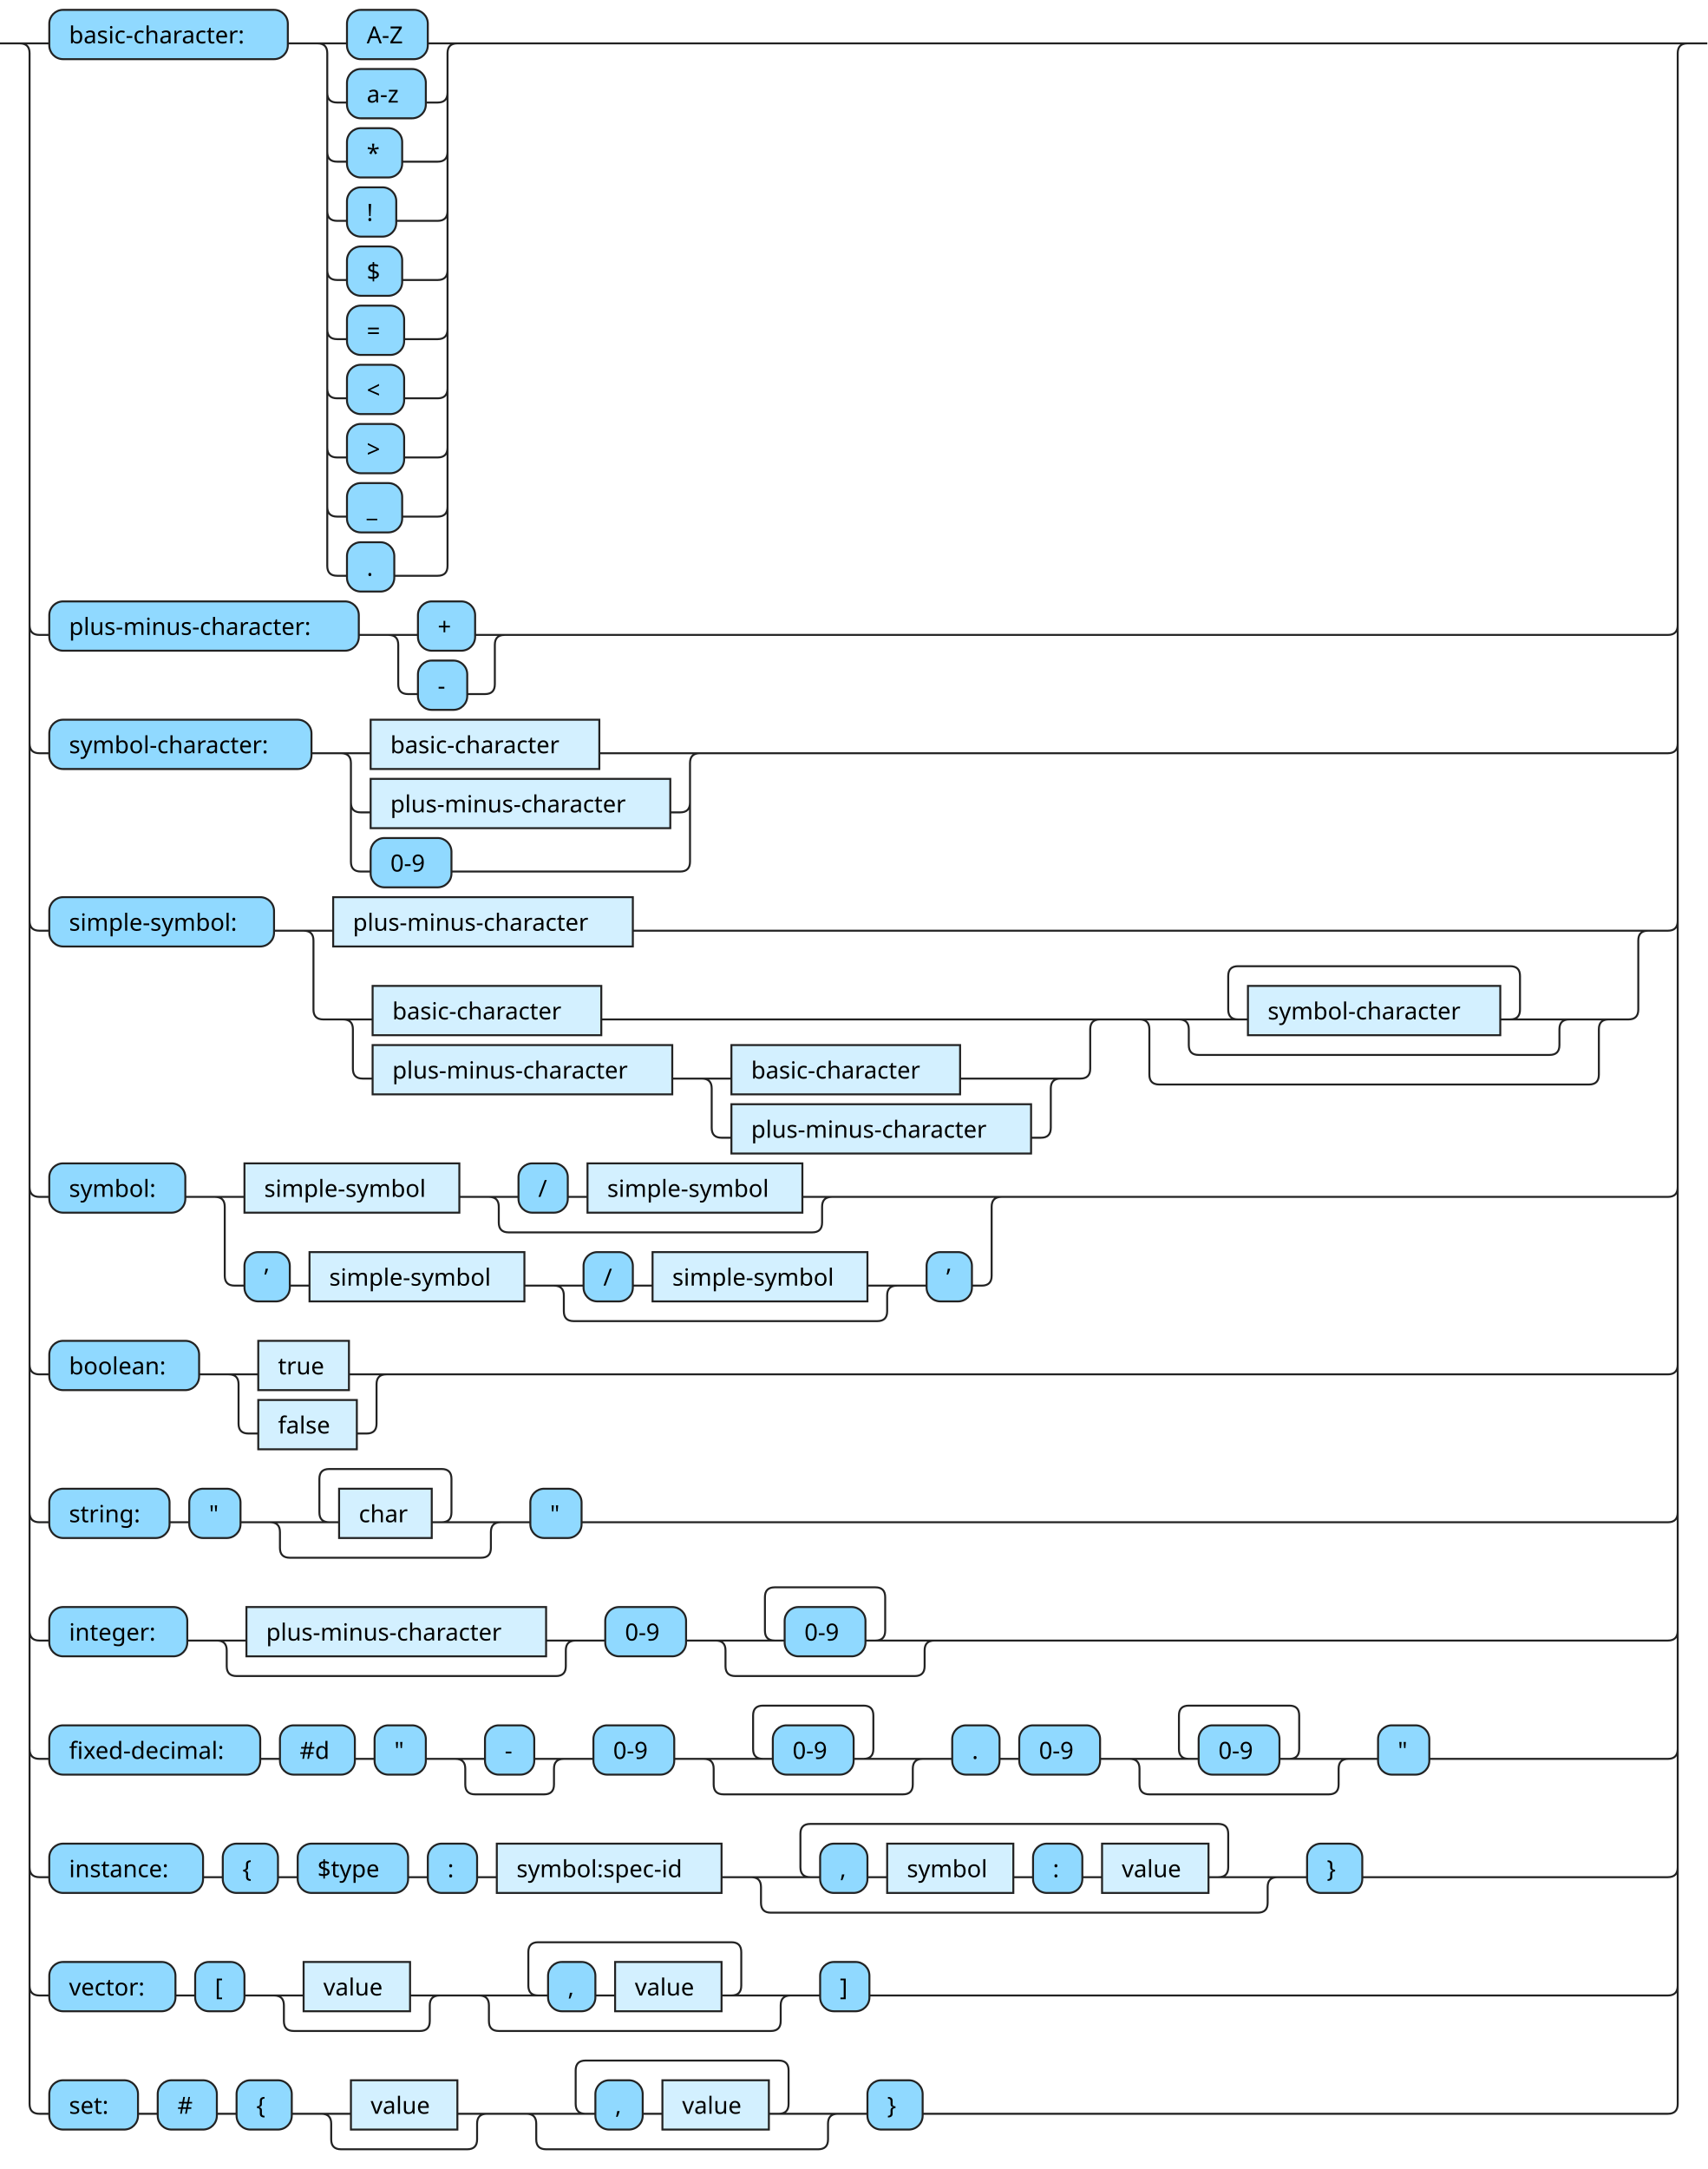
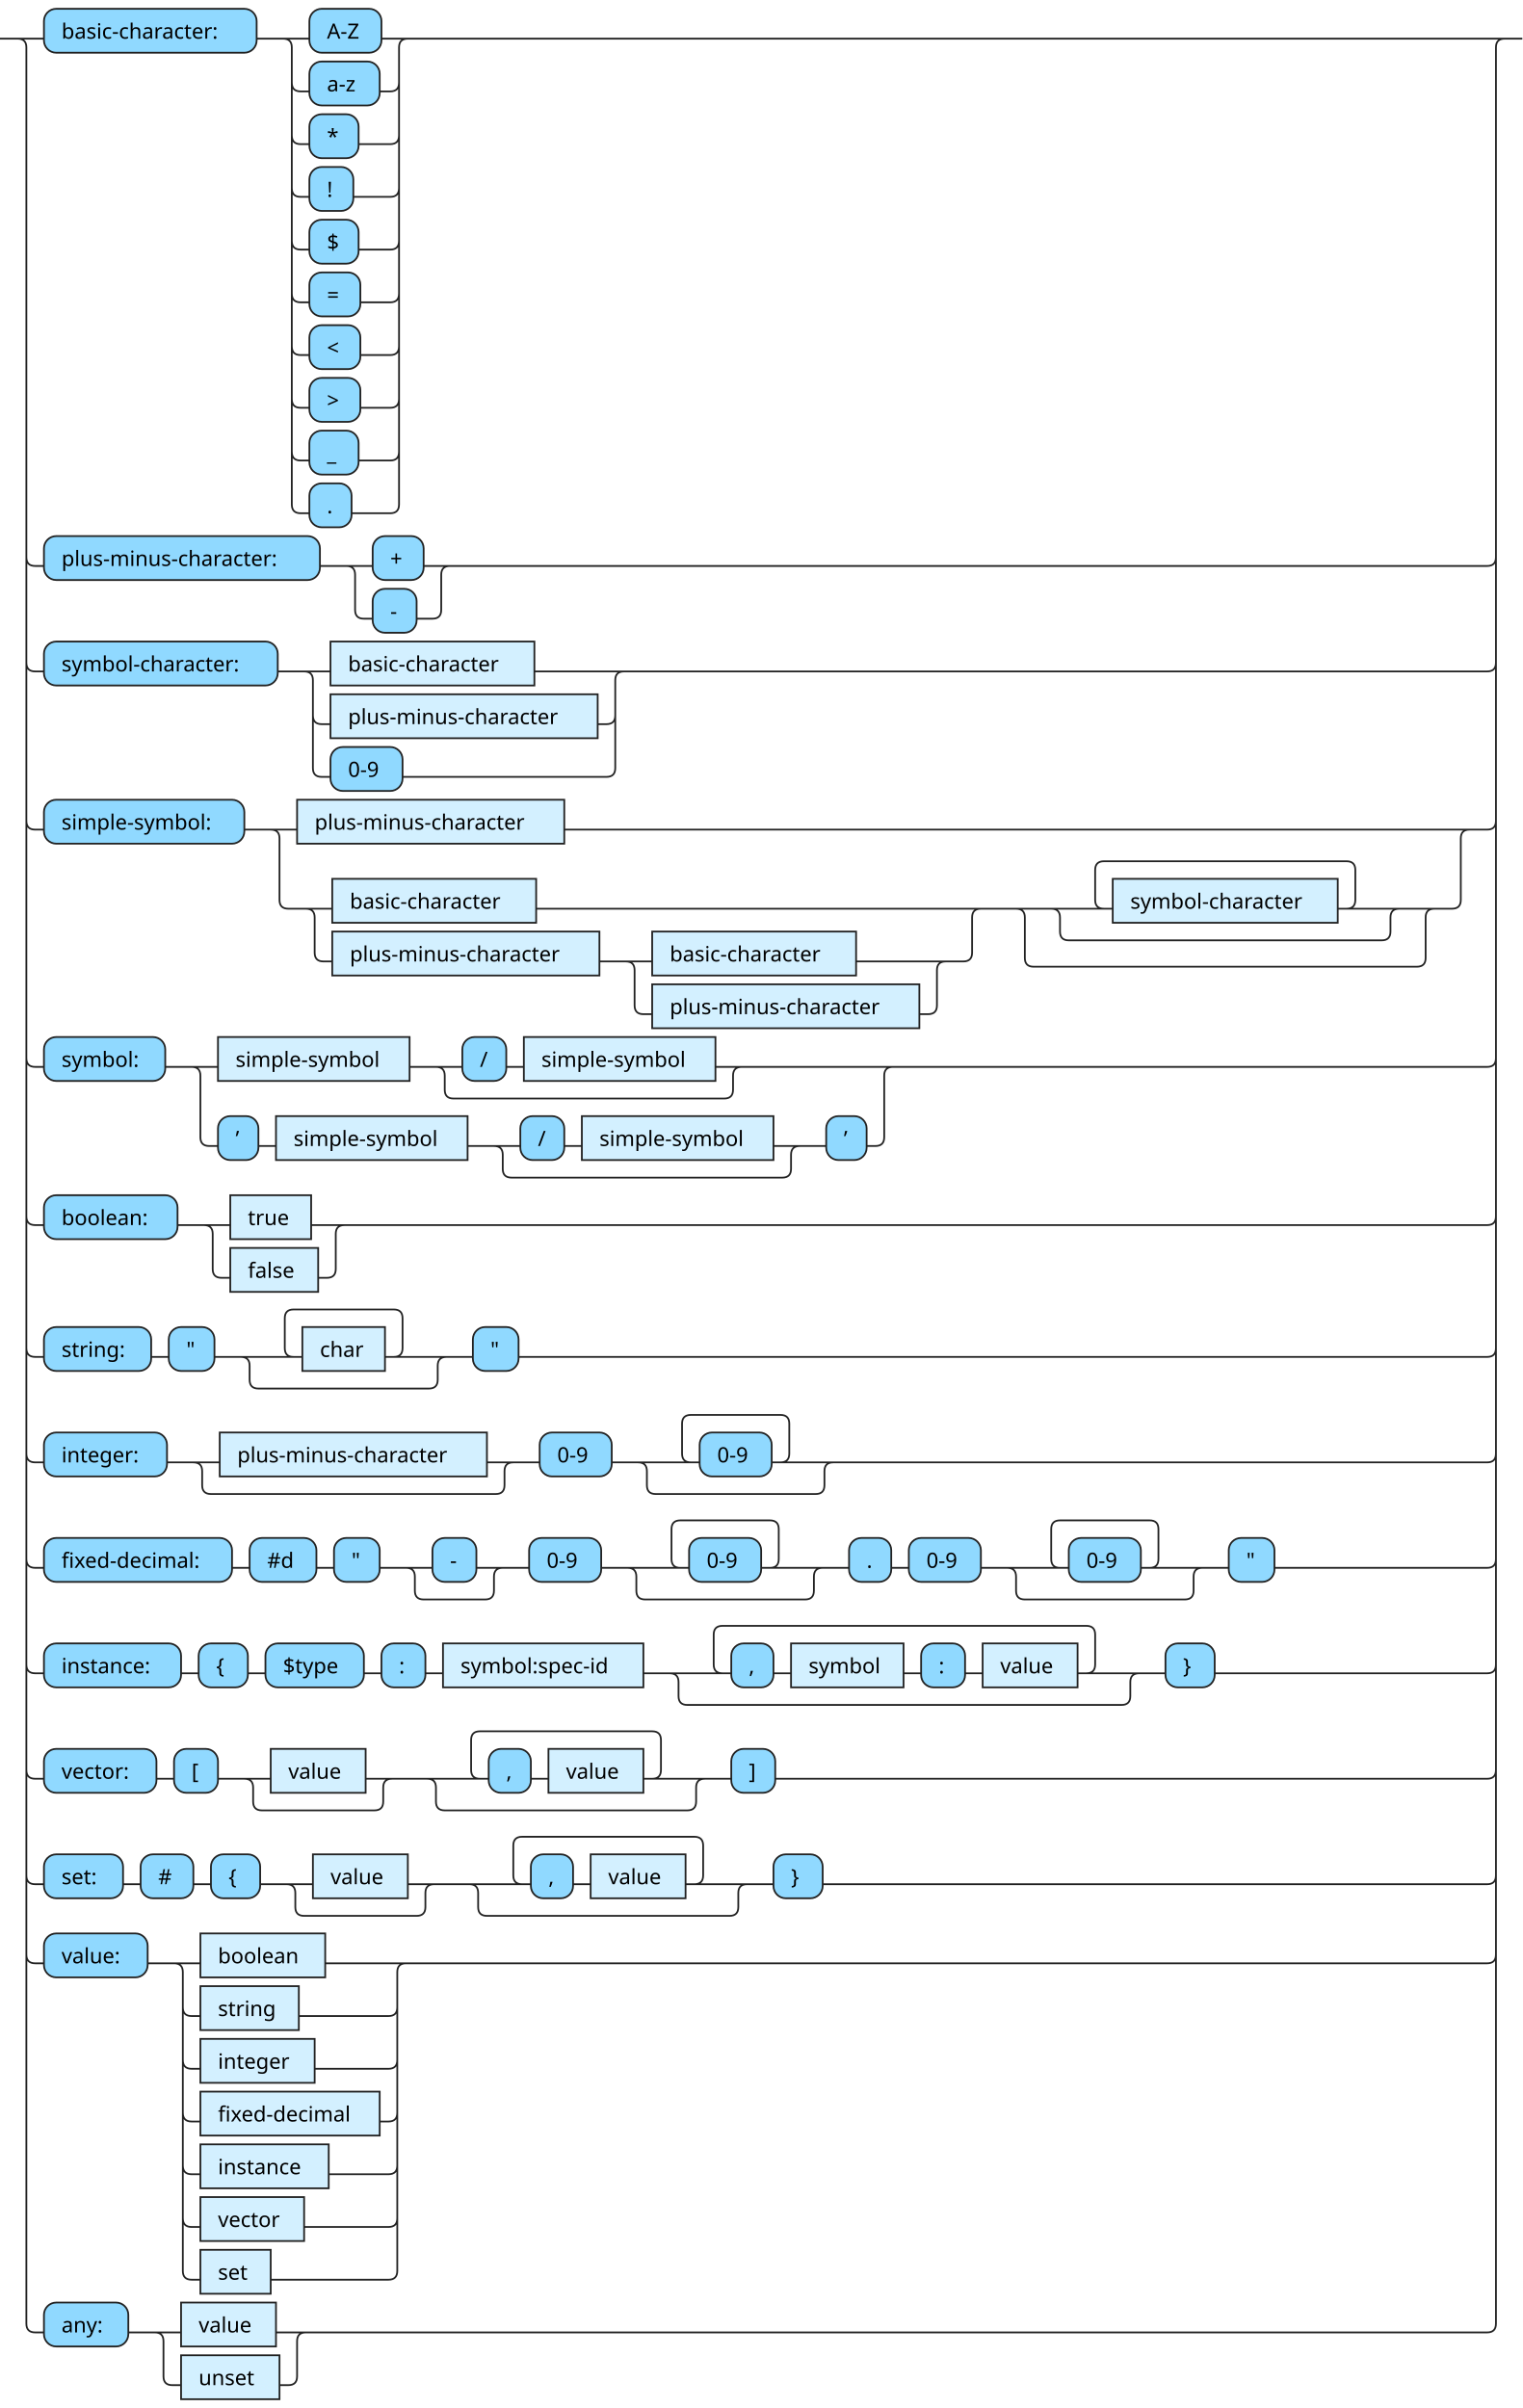
- <svg xmlns="http://www.w3.org/2000/svg" xmlns:xlink="http://www.w3.org/1999/xlink" version="1.1" width="866" height="1100" viewbox="0 0 866 1100">
+ <svg xmlns="http://www.w3.org/2000/svg" xmlns:xlink="http://www.w3.org/1999/xlink" version="1.1" width="866" height="1370" viewbox="0 0 866 1370">
  <defs>
    <style type="text/css">.c{fill:none;stroke:#222222;}.j{fill:#000000;font-family:Verdana,Sans-serif;font-size:12px;}.l{fill:#90d9ff;stroke:#222222;}.r{fill:#d3f0ff;stroke:#222222;}</style>
  </defs>
-   <path class="c" d="M0 22h25m121 0h30m41 0h20m-71 25q0 5 5 5h5m40 0h6q5 0 5-5m-61 30q0 5 5 5h5m28 0h18q5 0 5-5m-61 30q0 5 5 5h5m25 0h21q5 0 5-5m-61 30q0 5 5 5h5m28 0h18q5 0 5-5m-61 30q0 5 5 5h5m29 0h17q5 0 5-5m-61 30q0 5 5 5h5m29 0h17q5 0 5-5m-61 30q0 5 5 5h5m29 0h17q5 0 5-5m-61 30q0 5 5 5h5m28 0h18q5 0 5-5m-66-235q5 0 5 5v260q0 5 5 5h5m24 0h22q5 0 5-5v-260q0-5 5-5m5 0h624m-846 295q0 5 5 5h5m157 0h30m29 0h20m-64 0q5 0 5 5v20q0 5 5 5h5m25 0h9q5 0 5-5v-20q0-5 5-5m5 0h585q5 0 5-5m-836 60q0 5 5 5h5m133 0h30m116 0h56m-182 25q0 5 5 5h5m152 0h5q5 0 5-5m-177-25q5 0 5 5v50q0 5 5 5h5m41 0h116q5 0 5-5v-50q0-5 5-5m5 0h486q5 0 5-5m-836 90q0 5 5 5h5m114 0h30m152 0h520m-687 0q5 0 5 5v35q0 5 5 5h25m116 0h258m-389 0q5 0 5 5v20q0 5 5 5h5m152 0h30m116 0h56m-187 0q5 0 5 5v20q0 5 5 5h5m152 0h5q5 0 5-5v-20q0-5 5-5m5 0h5q5 0 5-5v-20q0-5 5-5m5 0h70m-5 0q-5 0-5-5v-17q0-5 5-5h138q5 0 5 5v17q0 5-5 5m-5 0h40m-203 0q5 0 5 5v8q0 5 5 5h178q5 0 5-5v-8q0-5 5-5m5 0h20m-243 0q5 0 5 5v23q0 5 5 5h218q5 0 5-5v-23q0-5 5-5m5 0h5q5 0 5-5v-35q0-5 5-5m5 0h5q5 0 5-5m-836 135q0 5 5 5h5m69 0h30m109 0h30m25 0h10m109 0h20m-179 0q5 0 5 5v8q0 5 5 5h154q5 0 5-5v-8q0-5 5-5m5 0h86m-404 0q5 0 5 5v35q0 5 5 5h5m23 0h10m109 0h30m25 0h10m109 0h20m-179 0q5 0 5 5v8q0 5 5 5h154q5 0 5-5v-8q0-5 5-5m5 0h10m23 0h5q5 0 5-5v-35q0-5 5-5m5 0h333q5 0 5-5m-836 90q0 5 5 5h5m76 0h30m46 0h24m-85 0q5 0 5 5v20q0 5 5 5h5m50 0h5q5 0 5-5v-20q0-5 5-5m5 0h645q5 0 5-5m-836 75q0 5 5 5h5m61 0h10m26 0h50m-5 0q-5 0-5-5v-17q0-5 5-5h57q5 0 5 5v17q0 5-5 5m-5 0h40m-122 0q5 0 5 5v8q0 5 5 5h97q5 0 5-5v-8q0-5 5-5m5 0h10m26 0h551q5 0 5-5m-836 60q0 5 5 5h5m70 0h30m152 0h20m-187 0q5 0 5 5v8q0 5 5 5h162q5 0 5-5v-8q0-5 5-5m5 0h10m41 0h50m-5 0q-5 0-5-5v-17q0-5 5-5h51q5 0 5 5v17q0 5-5 5m-5 0h40m-116 0q5 0 5 5v8q0 5 5 5h91q5 0 5-5v-8q0-5 5-5m5 0h367q5 0 5-5m-836 60q0 5 5 5h5m107 0h10m38 0h10m26 0h30m25 0h20m-60 0q5 0 5 5v8q0 5 5 5h35q5 0 5-5v-8q0-5 5-5m5 0h10m41 0h50m-5 0q-5 0-5-5v-17q0-5 5-5h51q5 0 5 5v17q0 5-5 5m-5 0h40m-116 0q5 0 5 5v8q0 5 5 5h91q5 0 5-5v-8q0-5 5-5m5 0h10m24 0h10m41 0h50m-5 0q-5 0-5-5v-17q0-5 5-5h51q5 0 5 5v17q0 5-5 5m-5 0h40m-116 0q5 0 5 5v8q0 5 5 5h91q5 0 5-5v-8q0-5 5-5m5 0h10m26 0h121q5 0 5-5m-836 60q0 5 5 5h5m78 0h10m28 0h10m56 0h10m25 0h10m114 0h50m-5 0q-5 0-5-5v-17q0-5 5-5h207q5 0 5 5v17q0 5-5 5m-178 0h10m64 0h10m25 0h10m54 0h40m-272 0q5 0 5 5v8q0 5 5 5h247q5 0 5-5v-8q0-5 5-5m5 0h10m28 0h155q5 0 5-5m-836 60q0 5 5 5h5m64 0h10m25 0h30m54 0h20m-89 0q5 0 5 5v8q0 5 5 5h64q5 0 5-5v-8q0-5 5-5m5 0h50m-5 0q-5 0-5-5v-17q0-5 5-5h98q5 0 5 5v17q0 5-5 5m-69 0h10m54 0h40m-163 0q5 0 5 5v8q0 5 5 5h138q5 0 5-5v-8q0-5 5-5m5 0h10m25 0h405q5 0 5-5m-841-985q5 0 5 5v1040q0 5 5 5h5m45 0h10m30 0h10m28 0h30m54 0h20m-89 0q5 0 5 5v8q0 5 5 5h64q5 0 5-5v-8q0-5 5-5m5 0h50m-5 0q-5 0-5-5v-17q0-5 5-5h98q5 0 5 5v17q0 5-5 5m-69 0h10m54 0h40m-163 0q5 0 5 5v8q0 5 5 5h138q5 0 5-5v-8q0-5 5-5m5 0h10m28 0h378q5 0 5-5v-1040q0-5 5-5m5 0h5" />
+   <path class="c" d="M0 22h25m121 0h30m41 0h20m-71 25q0 5 5 5h5m40 0h6q5 0 5-5m-61 30q0 5 5 5h5m28 0h18q5 0 5-5m-61 30q0 5 5 5h5m25 0h21q5 0 5-5m-61 30q0 5 5 5h5m28 0h18q5 0 5-5m-61 30q0 5 5 5h5m29 0h17q5 0 5-5m-61 30q0 5 5 5h5m29 0h17q5 0 5-5m-61 30q0 5 5 5h5m29 0h17q5 0 5-5m-61 30q0 5 5 5h5m28 0h18q5 0 5-5m-66-235q5 0 5 5v260q0 5 5 5h5m24 0h22q5 0 5-5v-260q0-5 5-5m5 0h624m-846 295q0 5 5 5h5m157 0h30m29 0h20m-64 0q5 0 5 5v20q0 5 5 5h5m25 0h9q5 0 5-5v-20q0-5 5-5m5 0h585q5 0 5-5m-836 60q0 5 5 5h5m133 0h30m116 0h56m-182 25q0 5 5 5h5m152 0h5q5 0 5-5m-177-25q5 0 5 5v50q0 5 5 5h5m41 0h116q5 0 5-5v-50q0-5 5-5m5 0h486q5 0 5-5m-836 90q0 5 5 5h5m114 0h30m152 0h520m-687 0q5 0 5 5v35q0 5 5 5h25m116 0h258m-389 0q5 0 5 5v20q0 5 5 5h5m152 0h30m116 0h56m-187 0q5 0 5 5v20q0 5 5 5h5m152 0h5q5 0 5-5v-20q0-5 5-5m5 0h5q5 0 5-5v-20q0-5 5-5m5 0h70m-5 0q-5 0-5-5v-17q0-5 5-5h138q5 0 5 5v17q0 5-5 5m-5 0h40m-203 0q5 0 5 5v8q0 5 5 5h178q5 0 5-5v-8q0-5 5-5m5 0h20m-243 0q5 0 5 5v23q0 5 5 5h218q5 0 5-5v-23q0-5 5-5m5 0h5q5 0 5-5v-35q0-5 5-5m5 0h5q5 0 5-5m-836 135q0 5 5 5h5m69 0h30m109 0h30m25 0h10m109 0h20m-179 0q5 0 5 5v8q0 5 5 5h154q5 0 5-5v-8q0-5 5-5m5 0h86m-404 0q5 0 5 5v35q0 5 5 5h5m23 0h10m109 0h30m25 0h10m109 0h20m-179 0q5 0 5 5v8q0 5 5 5h154q5 0 5-5v-8q0-5 5-5m5 0h10m23 0h5q5 0 5-5v-35q0-5 5-5m5 0h333q5 0 5-5m-836 90q0 5 5 5h5m76 0h30m46 0h24m-85 0q5 0 5 5v20q0 5 5 5h5m50 0h5q5 0 5-5v-20q0-5 5-5m5 0h645q5 0 5-5m-836 75q0 5 5 5h5m61 0h10m26 0h50m-5 0q-5 0-5-5v-17q0-5 5-5h57q5 0 5 5v17q0 5-5 5m-5 0h40m-122 0q5 0 5 5v8q0 5 5 5h97q5 0 5-5v-8q0-5 5-5m5 0h10m26 0h551q5 0 5-5m-836 60q0 5 5 5h5m70 0h30m152 0h20m-187 0q5 0 5 5v8q0 5 5 5h162q5 0 5-5v-8q0-5 5-5m5 0h10m41 0h50m-5 0q-5 0-5-5v-17q0-5 5-5h51q5 0 5 5v17q0 5-5 5m-5 0h40m-116 0q5 0 5 5v8q0 5 5 5h91q5 0 5-5v-8q0-5 5-5m5 0h367q5 0 5-5m-836 60q0 5 5 5h5m107 0h10m38 0h10m26 0h30m25 0h20m-60 0q5 0 5 5v8q0 5 5 5h35q5 0 5-5v-8q0-5 5-5m5 0h10m41 0h50m-5 0q-5 0-5-5v-17q0-5 5-5h51q5 0 5 5v17q0 5-5 5m-5 0h40m-116 0q5 0 5 5v8q0 5 5 5h91q5 0 5-5v-8q0-5 5-5m5 0h10m24 0h10m41 0h50m-5 0q-5 0-5-5v-17q0-5 5-5h51q5 0 5 5v17q0 5-5 5m-5 0h40m-116 0q5 0 5 5v8q0 5 5 5h91q5 0 5-5v-8q0-5 5-5m5 0h10m26 0h121q5 0 5-5m-836 60q0 5 5 5h5m78 0h10m28 0h10m56 0h10m25 0h10m114 0h50m-5 0q-5 0-5-5v-17q0-5 5-5h207q5 0 5 5v17q0 5-5 5m-178 0h10m64 0h10m25 0h10m54 0h40m-272 0q5 0 5 5v8q0 5 5 5h247q5 0 5-5v-8q0-5 5-5m5 0h10m28 0h155q5 0 5-5m-836 60q0 5 5 5h5m64 0h10m25 0h30m54 0h20m-89 0q5 0 5 5v8q0 5 5 5h64q5 0 5-5v-8q0-5 5-5m5 0h50m-5 0q-5 0-5-5v-17q0-5 5-5h98q5 0 5 5v17q0 5-5 5m-69 0h10m54 0h40m-163 0q5 0 5 5v8q0 5 5 5h138q5 0 5-5v-8q0-5 5-5m5 0h10m25 0h405q5 0 5-5m-836 60q0 5 5 5h5m45 0h10m30 0h10m28 0h30m54 0h20m-89 0q5 0 5 5v8q0 5 5 5h64q5 0 5-5v-8q0-5 5-5m5 0h50m-5 0q-5 0-5-5v-17q0-5 5-5h98q5 0 5 5v17q0 5-5 5m-69 0h10m54 0h40m-163 0q5 0 5 5v8q0 5 5 5h138q5 0 5-5v-8q0-5 5-5m5 0h10m28 0h378q5 0 5-5m-836 45q0 5 5 5h5m59 0h30m71 0h51m-132 25q0 5 5 5h5m56 0h51q5 0 5-5m-122 30q0 5 5 5h5m65 0h42q5 0 5-5m-122 30q0 5 5 5h5m102 0h5q5 0 5-5m-122 30q0 5 5 5h5m73 0h34q5 0 5-5m-122 30q0 5 5 5h5m59 0h48q5 0 5-5m-127-145q5 0 5 5v170q0 5 5 5h5m40 0h67q5 0 5-5v-170q0-5 5-5m5 0h610q5 0 5-5m-841-1090q5 0 5 5v1295q0 5 5 5h5m48 0h30m54 0h22m-91 0q5 0 5 5v20q0 5 5 5h5m56 0h5q5 0 5-5v-20q0-5 5-5m5 0h667q5 0 5-5v-1295q0-5 5-5m5 0h5" />
  <rect class="l" x="25" y="5" width="121" height="25" rx="7" />
  <text class="j" x="35" y="22">basic-character:</text>
  <rect class="l" x="176" y="5" width="41" height="25" rx="7" />
  <text class="j" x="186" y="22">A-Z</text>
  <rect class="l" x="176" y="35" width="40" height="25" rx="7" />
  <text class="j" x="186" y="52">a-z</text>
  <rect class="l" x="176" y="65" width="28" height="25" rx="7" />
  <text class="j" x="186" y="82">*</text>
  <rect class="l" x="176" y="95" width="25" height="25" rx="7" />
  <text class="j" x="186" y="112">!</text>
  <rect class="l" x="176" y="125" width="28" height="25" rx="7" />
  <text class="j" x="186" y="142">$</text>
  <rect class="l" x="176" y="155" width="29" height="25" rx="7" />
  <text class="j" x="186" y="172">=</text>
  <rect class="l" x="176" y="185" width="29" height="25" rx="7" />
  <text class="j" x="186" y="202">&lt;</text>
  <rect class="l" x="176" y="215" width="29" height="25" rx="7" />
  <text class="j" x="186" y="232">&gt;</text>
  <rect class="l" x="176" y="245" width="28" height="25" rx="7" />
  <text class="j" x="186" y="262">_</text>
  <rect class="l" x="176" y="275" width="24" height="25" rx="7" />
  <text class="j" x="186" y="292">.</text>
  <rect class="l" x="25" y="305" width="157" height="25" rx="7" />
  <text class="j" x="35" y="322">plus-minus-character:</text>
  <rect class="l" x="212" y="305" width="29" height="25" rx="7" />
  <text class="j" x="222" y="322">+</text>
  <rect class="l" x="212" y="335" width="25" height="25" rx="7" />
  <text class="j" x="222" y="352">-</text>
  <rect class="l" x="25" y="365" width="133" height="25" rx="7" />
  <text class="j" x="35" y="382">symbol-character:</text>
  <a xlink:href="#basic-character">
    <rect class="r" x="188" y="365" width="116" height="25" />
    <text class="j" x="198" y="382">basic-character</text>
  </a>
  <a xlink:href="#plus-minus-character">
    <rect class="r" x="188" y="395" width="152" height="25" />
    <text class="j" x="198" y="412">plus-minus-character</text>
  </a>
  <rect class="l" x="188" y="425" width="41" height="25" rx="7" />
  <text class="j" x="198" y="442">0-9</text>
  <rect class="l" x="25" y="455" width="114" height="25" rx="7" />
  <text class="j" x="35" y="472">simple-symbol:</text>
  <a xlink:href="#plus-minus-character">
    <rect class="r" x="169" y="455" width="152" height="25" />
    <text class="j" x="179" y="472">plus-minus-character</text>
  </a>
  <a xlink:href="#basic-character">
    <rect class="r" x="189" y="500" width="116" height="25" />
    <text class="j" x="199" y="517">basic-character</text>
  </a>
  <a xlink:href="#plus-minus-character">
    <rect class="r" x="189" y="530" width="152" height="25" />
    <text class="j" x="199" y="547">plus-minus-character</text>
  </a>
  <a xlink:href="#basic-character">
    <rect class="r" x="371" y="530" width="116" height="25" />
    <text class="j" x="381" y="547">basic-character</text>
  </a>
  <a xlink:href="#plus-minus-character">
    <rect class="r" x="371" y="560" width="152" height="25" />
    <text class="j" x="381" y="577">plus-minus-character</text>
  </a>
  <a xlink:href="#symbol-character">
    <rect class="r" x="633" y="500" width="128" height="25" />
    <text class="j" x="643" y="517">symbol-character</text>
  </a>
  <rect class="l" x="25" y="590" width="69" height="25" rx="7" />
  <text class="j" x="35" y="607">symbol:</text>
  <a xlink:href="#simple-symbol">
    <rect class="r" x="124" y="590" width="109" height="25" />
    <text class="j" x="134" y="607">simple-symbol</text>
  </a>
  <rect class="l" x="263" y="590" width="25" height="25" rx="7" />
  <text class="j" x="273" y="607">/</text>
  <a xlink:href="#simple-symbol">
    <rect class="r" x="298" y="590" width="109" height="25" />
    <text class="j" x="308" y="607">simple-symbol</text>
  </a>
  <rect class="l" x="124" y="635" width="23" height="25" rx="7" />
  <text class="j" x="134" y="652">’</text>
  <a xlink:href="#simple-symbol">
    <rect class="r" x="157" y="635" width="109" height="25" />
    <text class="j" x="167" y="652">simple-symbol</text>
  </a>
  <rect class="l" x="296" y="635" width="25" height="25" rx="7" />
  <text class="j" x="306" y="652">/</text>
  <a xlink:href="#simple-symbol">
    <rect class="r" x="331" y="635" width="109" height="25" />
    <text class="j" x="341" y="652">simple-symbol</text>
  </a>
  <rect class="l" x="470" y="635" width="23" height="25" rx="7" />
  <text class="j" x="480" y="652">’</text>
  <rect class="l" x="25" y="680" width="76" height="25" rx="7" />
  <text class="j" x="35" y="697">boolean:</text>
  <a xlink:href="#true">
    <rect class="r" x="131" y="680" width="46" height="25" />
    <text class="j" x="141" y="697">true</text>
  </a>
  <a xlink:href="#false">
    <rect class="r" x="131" y="710" width="50" height="25" />
    <text class="j" x="141" y="727">false</text>
  </a>
  <rect class="l" x="25" y="755" width="61" height="25" rx="7" />
  <text class="j" x="35" y="772">string:</text>
  <rect class="l" x="96" y="755" width="26" height="25" rx="7" />
  <text class="j" x="106" y="772">"</text>
  <a xlink:href="#char">
    <rect class="r" x="172" y="755" width="47" height="25" />
    <text class="j" x="182" y="772">char</text>
  </a>
  <rect class="l" x="269" y="755" width="26" height="25" rx="7" />
  <text class="j" x="279" y="772">"</text>
  <rect class="l" x="25" y="815" width="70" height="25" rx="7" />
  <text class="j" x="35" y="832">integer:</text>
  <a xlink:href="#plus-minus-character">
    <rect class="r" x="125" y="815" width="152" height="25" />
    <text class="j" x="135" y="832">plus-minus-character</text>
  </a>
  <rect class="l" x="307" y="815" width="41" height="25" rx="7" />
  <text class="j" x="317" y="832">0-9</text>
  <rect class="l" x="398" y="815" width="41" height="25" rx="7" />
  <text class="j" x="408" y="832">0-9</text>
  <rect class="l" x="25" y="875" width="107" height="25" rx="7" />
  <text class="j" x="35" y="892">fixed-decimal:</text>
  <rect class="l" x="142" y="875" width="38" height="25" rx="7" />
  <text class="j" x="152" y="892">#d</text>
  <rect class="l" x="190" y="875" width="26" height="25" rx="7" />
  <text class="j" x="200" y="892">"</text>
  <rect class="l" x="246" y="875" width="25" height="25" rx="7" />
  <text class="j" x="256" y="892">-</text>
  <rect class="l" x="301" y="875" width="41" height="25" rx="7" />
  <text class="j" x="311" y="892">0-9</text>
  <rect class="l" x="392" y="875" width="41" height="25" rx="7" />
  <text class="j" x="402" y="892">0-9</text>
  <rect class="l" x="483" y="875" width="24" height="25" rx="7" />
  <text class="j" x="493" y="892">.</text>
  <rect class="l" x="517" y="875" width="41" height="25" rx="7" />
  <text class="j" x="527" y="892">0-9</text>
  <rect class="l" x="608" y="875" width="41" height="25" rx="7" />
  <text class="j" x="618" y="892">0-9</text>
  <rect class="l" x="699" y="875" width="26" height="25" rx="7" />
  <text class="j" x="709" y="892">"</text>
  <rect class="l" x="25" y="935" width="78" height="25" rx="7" />
  <text class="j" x="35" y="952">instance:</text>
  <rect class="l" x="113" y="935" width="28" height="25" rx="7" />
  <text class="j" x="123" y="952">{</text>
  <rect class="l" x="151" y="935" width="56" height="25" rx="7" />
  <text class="j" x="161" y="952">$type</text>
  <rect class="l" x="217" y="935" width="25" height="25" rx="7" />
  <text class="j" x="227" y="952">:</text>
  <a xlink:href="#symbol:spec-id">
    <rect class="r" x="252" y="935" width="114" height="25" />
    <text class="j" x="262" y="952">symbol:spec-id</text>
  </a>
  <rect class="l" x="416" y="935" width="24" height="25" rx="7" />
  <text class="j" x="426" y="952">,</text>
  <a xlink:href="#symbol">
    <rect class="r" x="450" y="935" width="64" height="25" />
    <text class="j" x="460" y="952">symbol</text>
  </a>
  <rect class="l" x="524" y="935" width="25" height="25" rx="7" />
  <text class="j" x="534" y="952">:</text>
  <a xlink:href="#value">
    <rect class="r" x="559" y="935" width="54" height="25" />
    <text class="j" x="569" y="952">value</text>
  </a>
  <rect class="l" x="663" y="935" width="28" height="25" rx="7" />
  <text class="j" x="673" y="952">}</text>
  <rect class="l" x="25" y="995" width="64" height="25" rx="7" />
  <text class="j" x="35" y="1012">vector:</text>
  <rect class="l" x="99" y="995" width="25" height="25" rx="7" />
  <text class="j" x="109" y="1012">[</text>
  <a xlink:href="#value">
    <rect class="r" x="154" y="995" width="54" height="25" />
    <text class="j" x="164" y="1012">value</text>
  </a>
  <rect class="l" x="278" y="995" width="24" height="25" rx="7" />
  <text class="j" x="288" y="1012">,</text>
  <a xlink:href="#value">
    <rect class="r" x="312" y="995" width="54" height="25" />
    <text class="j" x="322" y="1012">value</text>
  </a>
  <rect class="l" x="416" y="995" width="25" height="25" rx="7" />
  <text class="j" x="426" y="1012">]</text>
  <rect class="l" x="25" y="1055" width="45" height="25" rx="7" />
  <text class="j" x="35" y="1072">set:</text>
  <rect class="l" x="80" y="1055" width="30" height="25" rx="7" />
  <text class="j" x="90" y="1072">#</text>
  <rect class="l" x="120" y="1055" width="28" height="25" rx="7" />
  <text class="j" x="130" y="1072">{</text>
  <a xlink:href="#value">
    <rect class="r" x="178" y="1055" width="54" height="25" />
    <text class="j" x="188" y="1072">value</text>
  </a>
  <rect class="l" x="302" y="1055" width="24" height="25" rx="7" />
  <text class="j" x="312" y="1072">,</text>
  <a xlink:href="#value">
    <rect class="r" x="336" y="1055" width="54" height="25" />
    <text class="j" x="346" y="1072">value</text>
  </a>
  <rect class="l" x="440" y="1055" width="28" height="25" rx="7" />
  <text class="j" x="450" y="1072">}</text>
+   <rect class="l" x="25" y="1100" width="59" height="25" rx="7" />
+   <text class="j" x="35" y="1117">value:</text>
+   <a xlink:href="#boolean">
+     <rect class="r" x="114" y="1100" width="71" height="25" />
+     <text class="j" x="124" y="1117">boolean</text>
+   </a>
+   <a xlink:href="#string">
+     <rect class="r" x="114" y="1130" width="56" height="25" />
+     <text class="j" x="124" y="1147">string</text>
+   </a>
+   <a xlink:href="#integer">
+     <rect class="r" x="114" y="1160" width="65" height="25" />
+     <text class="j" x="124" y="1177">integer</text>
+   </a>
+   <a xlink:href="#fixed-decimal">
+     <rect class="r" x="114" y="1190" width="102" height="25" />
+     <text class="j" x="124" y="1207">fixed-decimal</text>
+   </a>
+   <a xlink:href="#instance">
+     <rect class="r" x="114" y="1220" width="73" height="25" />
+     <text class="j" x="124" y="1237">instance</text>
+   </a>
+   <a xlink:href="#vector">
+     <rect class="r" x="114" y="1250" width="59" height="25" />
+     <text class="j" x="124" y="1267">vector</text>
+   </a>
+   <a xlink:href="#set">
+     <rect class="r" x="114" y="1280" width="40" height="25" />
+     <text class="j" x="124" y="1297">set</text>
+   </a>
+   <rect class="l" x="25" y="1310" width="48" height="25" rx="7" />
+   <text class="j" x="35" y="1327">any:</text>
+   <a xlink:href="#value">
+     <rect class="r" x="103" y="1310" width="54" height="25" />
+     <text class="j" x="113" y="1327">value</text>
+   </a>
+   <a xlink:href="#unset">
+     <rect class="r" x="103" y="1340" width="56" height="25" />
+     <text class="j" x="113" y="1357">unset</text>
+   </a>
</svg>
